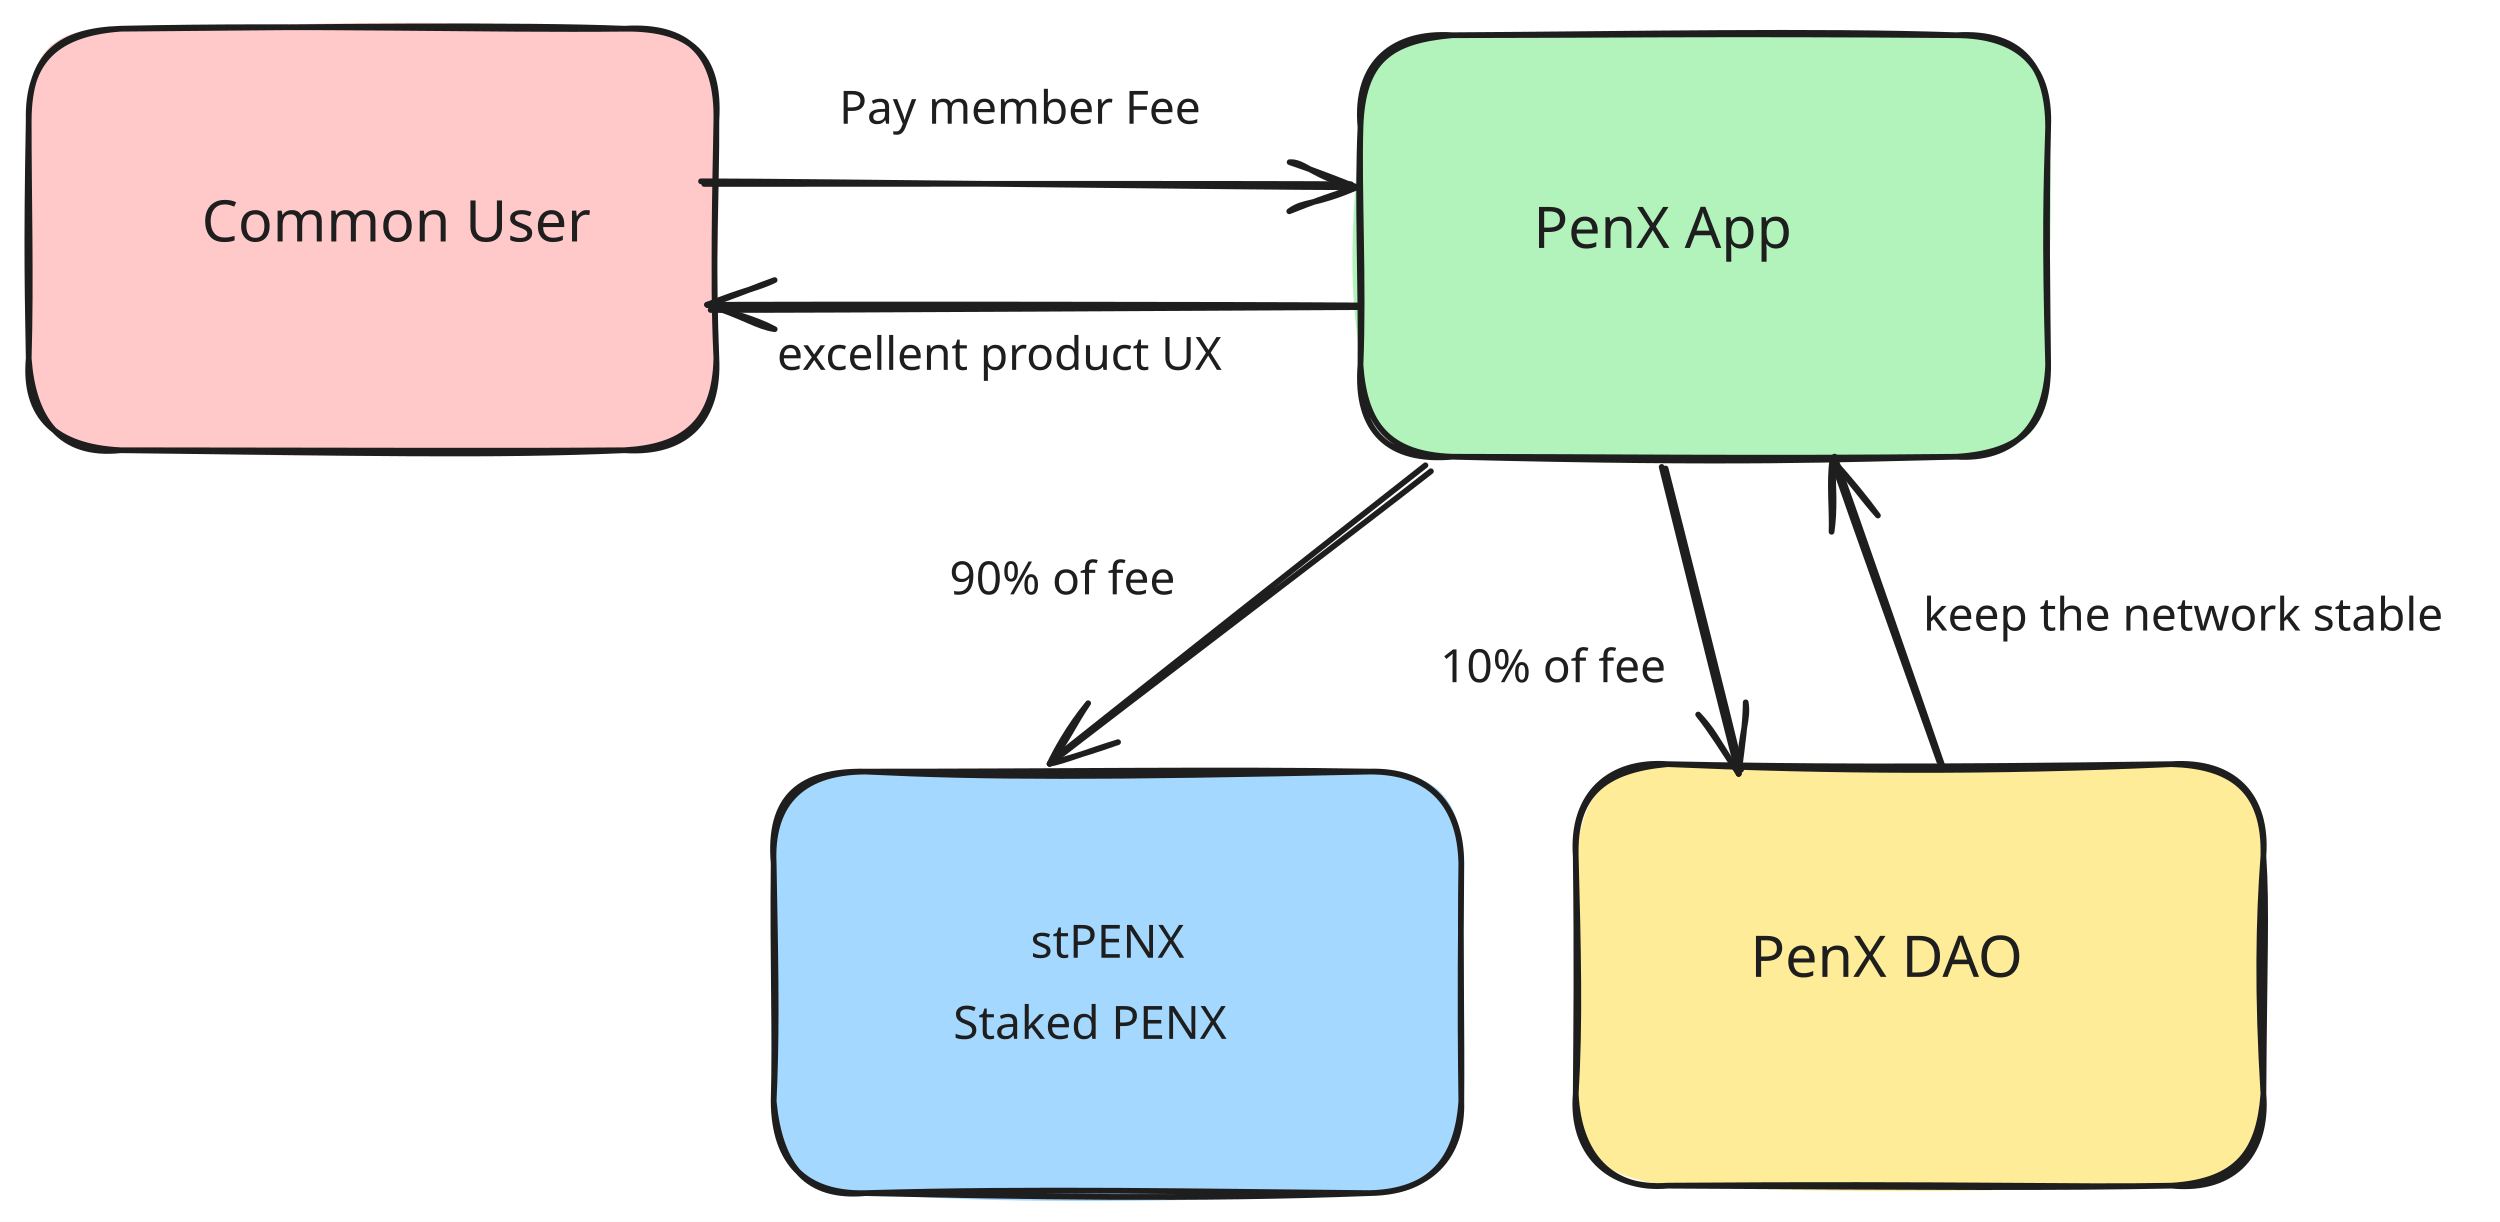
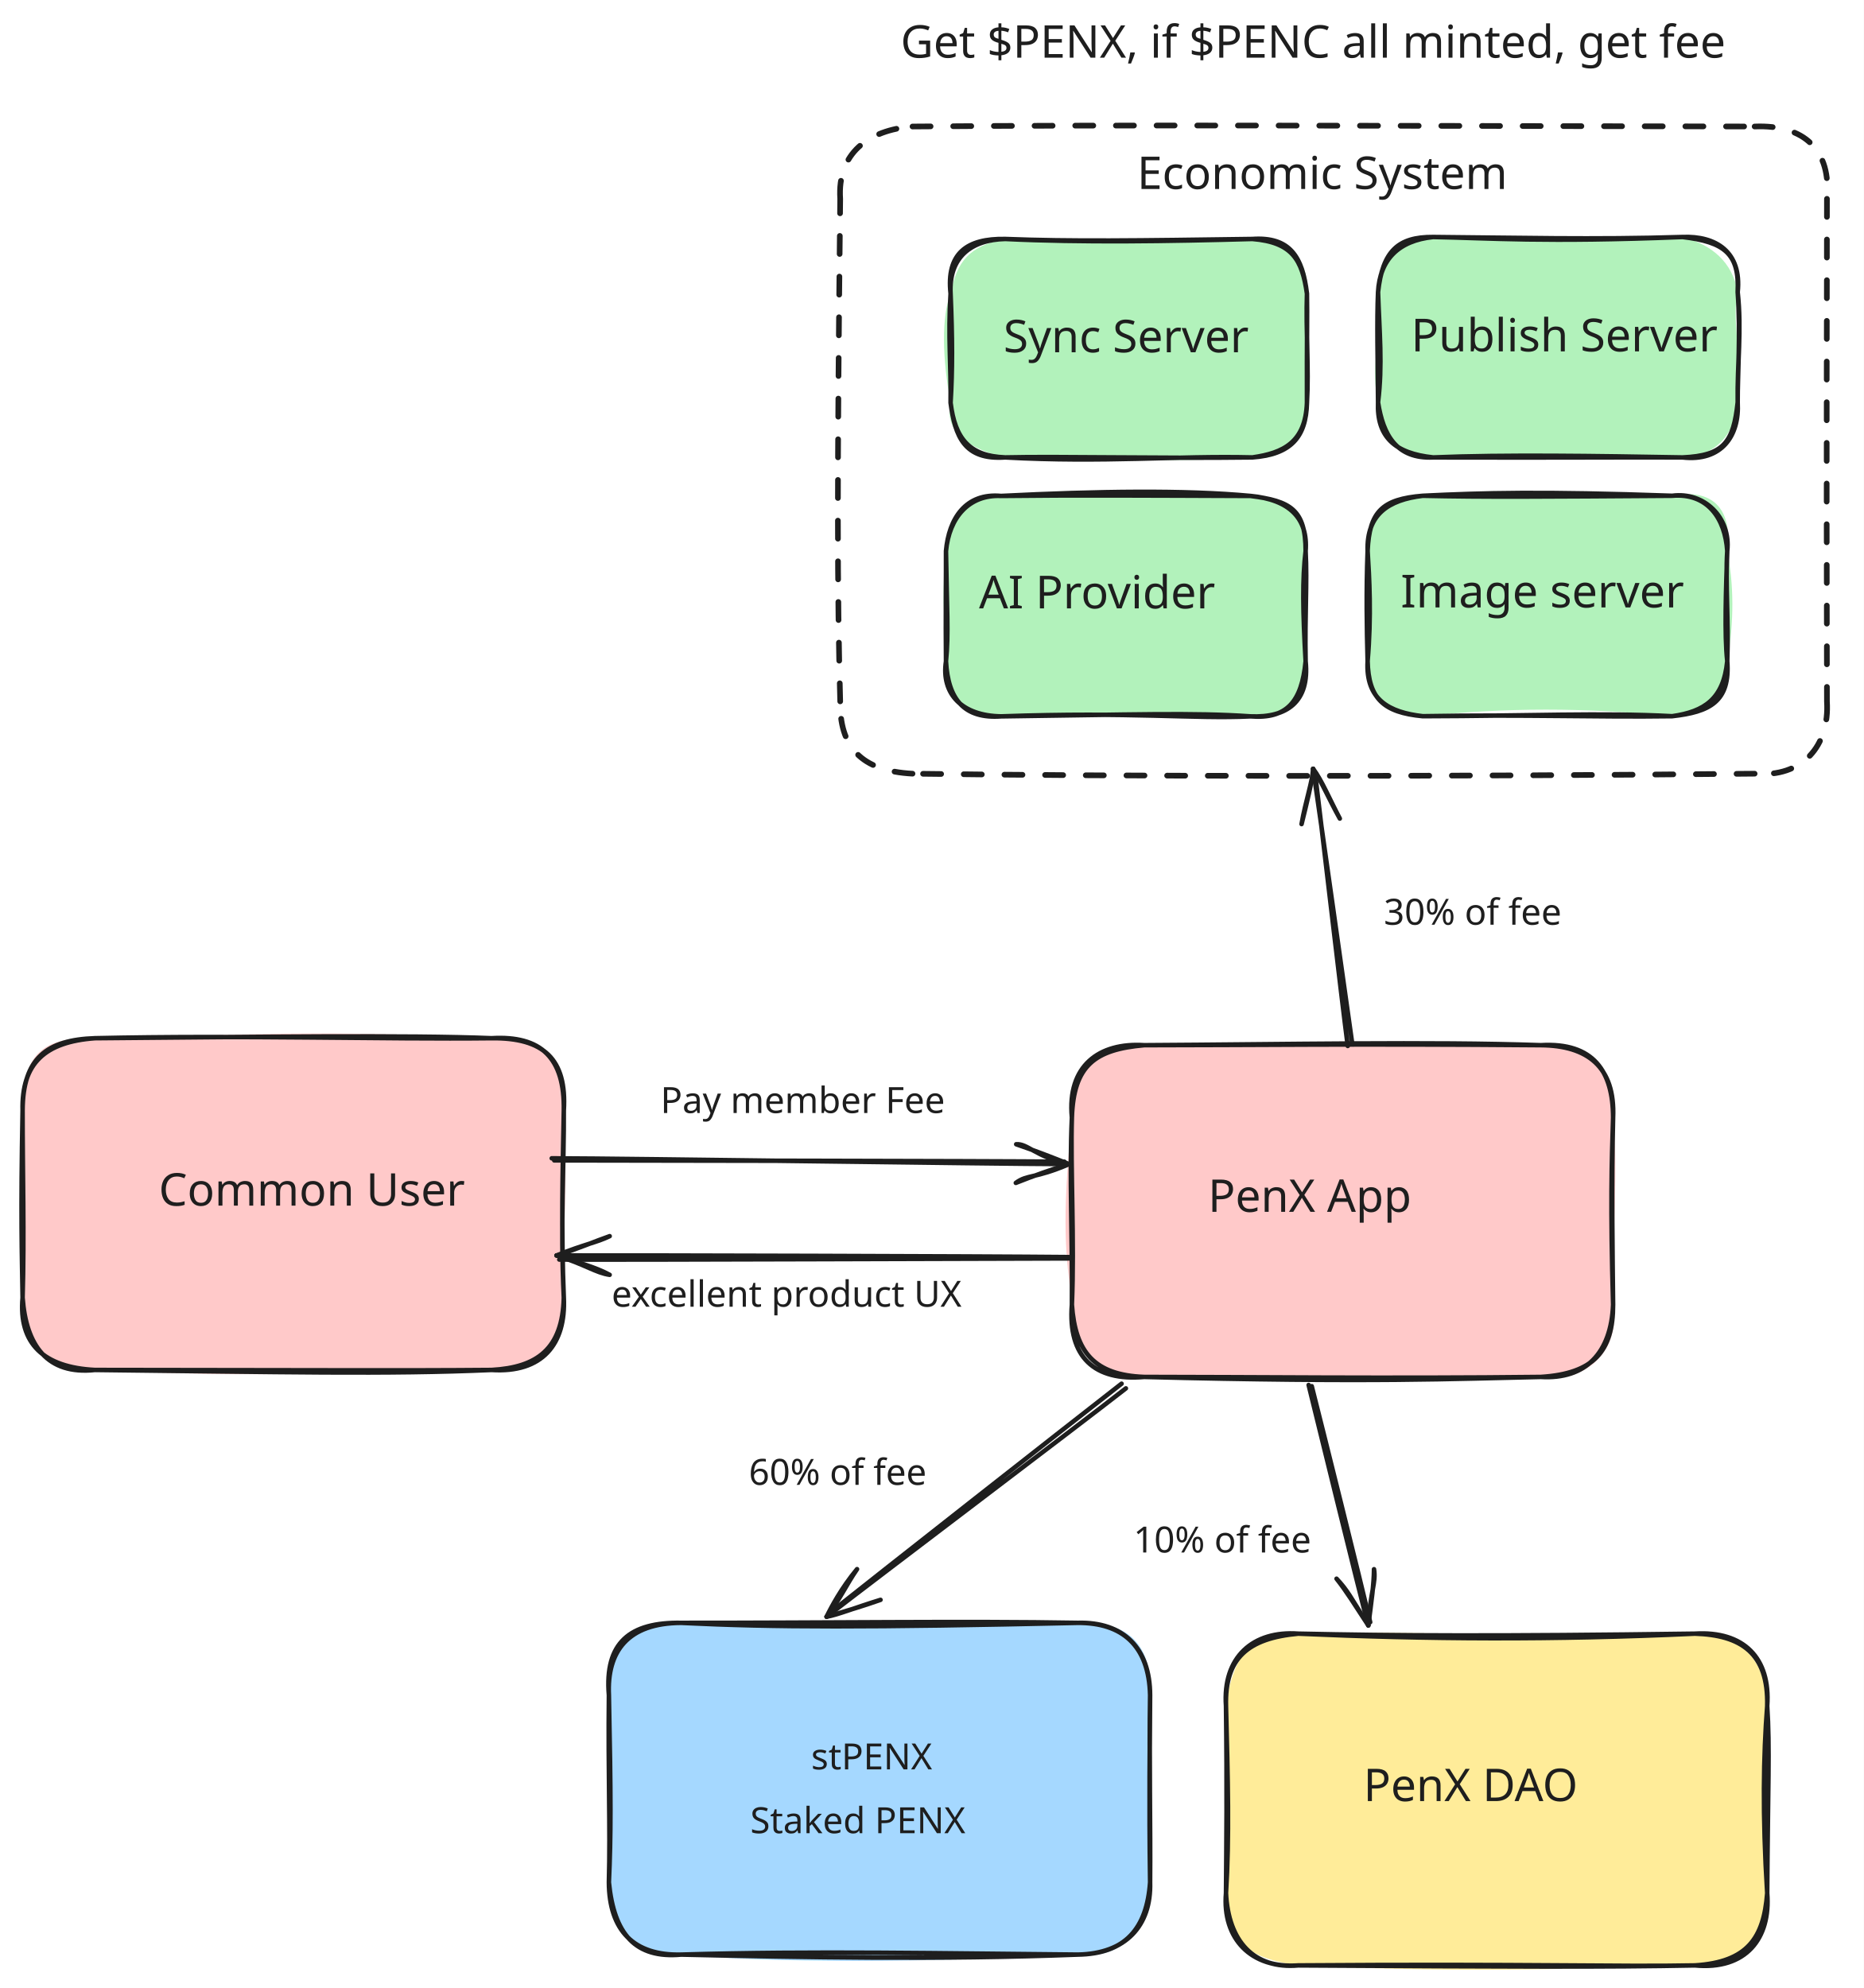
- <svg xmlns="http://www.w3.org/2000/svg" version="1.1" viewBox="0 0 870.701 425.537" width="870.701" height="425.537">
+ <svg xmlns="http://www.w3.org/2000/svg" version="1.1" viewBox="0 0 824.776 879.771" width="824.776" height="879.771">
  <defs>
    <style class="style-fonts">
      @font-face {
        font-family: "Virgil";
        src: url("https://excalidraw.com/Virgil.woff2");
      }
      @font-face {
        font-family: "Cascadia";
        src: url("https://excalidraw.com/Cascadia.woff2");
      }
      @font-face {
        font-family: "Assistant";
        src: url("https://excalidraw.com/Assistant-Regular.woff2");
      }
    </style>
  </defs>
-   <rect x="0" y="0" width="870.701" height="425.537" fill="#ffffff" />
-   <g stroke-linecap="round" transform="translate(10 10) rotate(0 119.752 73.4043)">
+   <rect x="0" y="0" width="824.776" height="879.771" fill="#ffffff" />
+   <g stroke-linecap="round" transform="translate(371.8146 55.98508) rotate(0 218.3293 143.2019)">
+     <path d="M32 0 C128.86 -0.82, 228.05 -0.31, 404.66 0 M404.66 0 C426.77 -0.9, 438.65 10.51, 436.66 32 M436.66 32 C436.68 76.41, 436.37 124.31, 436.66 254.4 M436.66 254.4 C437.88 274.08, 425.89 288.23, 404.66 286.4 M404.66 286.4 C264 287.77, 123.61 287.62, 32 286.4 M32 286.4 C9.14 285.18, -0.35 274.43, 0 254.4 M0 254.4 C-1.35 205.34, -1.38 158.13, 0 32 M0 32 C-1.29 12.04, 12.24 1.57, 32 0" stroke="#1e1e1e" stroke-width="2.5" fill="none" stroke-dasharray="8 10" />
+   </g>
+   <g stroke-linecap="round" transform="translate(10 459.4523) rotate(0 119.752 73.4043)">
    <path d="M32 0 C78.46 -0.41, 122.63 -4.45, 207.5 0 C227.02 -2.96, 241.82 9.95, 239.5 32 C241.33 60.83, 239.05 86.01, 239.5 114.81 C238.18 133.16, 231.02 145.87, 207.5 146.81 C164.87 145.57, 126.8 151.62, 32 146.81 C9.09 147.15, 1.52 136.42, 0 114.81 C1.79 84.25, -1.83 59.3, 0 32 C-0.14 7.37, 8.47 -0.69, 32 0" stroke="none" stroke-width="0" fill="#ffc9c9" />
    <path d="M32 0 C101.46 -0.59, 171.5 -1.47, 207.5 0 M32 0 C96.13 -1.43, 160.68 0.53, 207.5 0 M207.5 0 C229.47 -1.31, 239.94 8.67, 239.5 32 M207.5 0 C230.47 -0.29, 240.94 9.13, 239.5 32 M239.5 32 C239.65 55.26, 237.93 81.75, 239.5 114.81 M239.5 32 C238.99 58.63, 238.32 85.64, 239.5 114.81 M239.5 114.81 C240.5 135.46, 229.93 148.26, 207.5 146.81 M239.5 114.81 C238.94 137.55, 227.65 145.71, 207.5 146.81 M207.5 146.81 C166.84 147.16, 126.7 146.88, 32 146.81 M207.5 146.81 C161.21 148.85, 114.75 147.71, 32 146.81 M32 146.81 C9.31 145.66, -1.84 135.22, 0 114.81 M32 146.81 C10.93 149.07, 1.54 136.02, 0 114.81 M0 114.81 C-0.3 95.3, -0.89 78.65, 0 32 M0 114.81 C0.81 87.24, -0.02 58.64, 0 32 M0 32 C0.07 8.77, 10.76 0.73, 32 0 M0 32 C-0.5 10.99, 9.99 1.62, 32 0" stroke="#1e1e1e" stroke-width="2" fill="none" />
  </g>
-   <g transform="translate(70.24219 68.57812) rotate(0 62.18995 12.5)">
+   <g transform="translate(70.24219 518.0304) rotate(0 62.18995 12.5)">
    <text x="0" y="0" font-family="Virgil, Segoe UI Emoji" font-size="20px" fill="#1e1e1e" text-anchor="start" style="white-space: pre;" direction="ltr" dominant-baseline="text-before-edge">Common User</text>
  </g>
-   <g stroke-linecap="round" transform="translate(473.8262 12.26367) rotate(0 119.752 73.4043)">
-     <path d="M32 0 C74.98 -0.95, 119.67 0.57, 207.5 0 C231.39 1.4, 239.87 9.92, 239.5 32 C241.8 55.76, 239.36 79.67, 239.5 114.81 C243.03 135.41, 227.01 149.92, 207.5 146.81 C142.11 146.51, 76.68 147.55, 32 146.81 C13.86 150.11, 0.89 137.92, 0 114.81 C-2.53 92.78, -4.8 80.56, 0 32 C0.02 11.75, 8.7 0.5, 32 0" stroke="none" stroke-width="0" fill="#b2f2bb" />
+   <g stroke-linecap="round" transform="translate(474.3418 462.539) rotate(0 119.752 73.4043)">
+     <path d="M32 0 C74.98 -0.95, 119.67 0.57, 207.5 0 C231.39 1.4, 239.87 9.92, 239.5 32 C241.8 55.76, 239.36 79.67, 239.5 114.81 C243.03 135.41, 227.01 149.92, 207.5 146.81 C142.11 146.51, 76.68 147.55, 32 146.81 C13.86 150.11, 0.89 137.92, 0 114.81 C-2.53 92.78, -4.8 80.56, 0 32 C0.02 11.75, 8.7 0.5, 32 0" stroke="none" stroke-width="0" fill="#ffc9c9" />
    <path d="M32 0 C94.85 -0.35, 158.28 -1.68, 207.5 0 M32 0 C78.35 -0.01, 125.55 -0.68, 207.5 0 M207.5 0 C228.11 0.13, 240.48 9.52, 239.5 32 M207.5 0 C230.89 -1.37, 239.44 11.6, 239.5 32 M239.5 32 C238.76 61.16, 239.28 93.11, 239.5 114.81 M239.5 32 C238.86 52.15, 238.25 70.74, 239.5 114.81 M239.5 114.81 C238.67 136.12, 227.43 148.02, 207.5 146.81 M239.5 114.81 C239.54 135.36, 230.99 145.36, 207.5 146.81 M207.5 146.81 C169.2 147.61, 133.21 149.38, 32 146.81 M207.5 146.81 C141.18 147.56, 75.77 146.81, 32 146.81 M32 146.81 C9.86 146.01, 1.47 135.76, 0 114.81 M32 146.81 C10.06 148.75, -1.86 138.15, 0 114.81 M0 114.81 C1.18 87.08, -0.67 53.73, 0 32 M0 114.81 C0.3 85.72, -1.18 57.51, 0 32 M0 32 C0.77 8.85, 10.22 1.92, 32 0 M0 32 C-2.17 9.1, 11.99 -1.28, 32 0" stroke="#1e1e1e" stroke-width="2" fill="none" />
  </g>
-   <g transform="translate(534.0684 70.8418) rotate(0 44.14996 12.5)">
+   <g transform="translate(534.584 520.7746) rotate(0 44.14996 12.5)">
    <text x="0" y="0" font-family="Virgil, Segoe UI Emoji" font-size="20px" fill="#1e1e1e" text-anchor="start" style="white-space: pre;" direction="ltr" dominant-baseline="text-before-edge">PenX App</text>
  </g>
-   <g stroke-linecap="round" transform="translate(269.4512 268.7285) rotate(0 119.752 73.4043)">
+   <g stroke-linecap="round" transform="translate(269.4512 718.1808) rotate(0 119.752 73.4043)">
    <path d="M32 0 C79.59 -2.62, 134.45 1.57, 207.5 0 C227.35 -1.09, 240.76 7.54, 239.5 32 C240.25 51.38, 237.48 71.32, 239.5 114.81 C242.91 133.36, 226.2 149.83, 207.5 146.81 C140.55 150.47, 70.44 150.53, 32 146.81 C10.81 149.17, -0.56 134.27, 0 114.81 C-1.01 83.86, 1.52 48.68, 0 32 C0.63 10.61, 10.31 -3.31, 32 0" stroke="none" stroke-width="0" fill="#a5d8ff" />
    <path d="M32 0 C73.59 2.02, 113.95 2.06, 207.5 0 M32 0 C95.05 0.05, 158.51 -0.86, 207.5 0 M207.5 0 C227.07 -0.11, 239 9.94, 239.5 32 M207.5 0 C227.75 -0.57, 239.47 11.26, 239.5 32 M239.5 32 C239.42 54.29, 238.97 77.3, 239.5 114.81 M239.5 32 C239.05 60.28, 239.72 90.32, 239.5 114.81 M239.5 114.81 C238.08 135.26, 228.52 146.51, 207.5 146.81 M239.5 114.81 C240.09 134.12, 228.62 146.47, 207.5 146.81 M207.5 146.81 C148.96 146.32, 90.36 145.1, 32 146.81 M207.5 146.81 C146.48 149.16, 85.91 147.99, 32 146.81 M32 146.81 C11.11 147.36, 0.11 136.23, 0 114.81 M32 146.81 C11.71 148.66, 2.25 137.82, 0 114.81 M0 114.81 C0.93 94.28, 0.92 77.06, 0 32 M0 114.81 C0.67 90.38, -0.4 66.76, 0 32 M0 32 C-1.97 8.69, 9.23 -0.35, 32 0 M0 32 C-0.94 12.59, 8.42 0.08, 32 0" stroke="#1e1e1e" stroke-width="2" fill="none" />
  </g>
-   <g transform="translate(332.0059 349.3965) rotate(0 52.15997 10)">
+   <g transform="translate(332.0059 798.8488) rotate(0 52.15997 10)">
    <text x="0" y="0" font-family="Virgil, Segoe UI Emoji" font-size="16px" fill="#1e1e1e" text-anchor="start" style="white-space: pre;" direction="ltr" dominant-baseline="text-before-edge">Staked PENX</text>
  </g>
-   <g stroke-linecap="round" transform="translate(548.7988 266.1348) rotate(0 119.752 73.4043)">
+   <g stroke-linecap="round" transform="translate(542.5382 722.962) rotate(0 119.752 73.4043)">
    <path d="M32 0 C73.84 -1.73, 113.02 1.75, 207.5 0 C229.78 0.67, 238.64 12.47, 239.5 32 C239.28 63.88, 238.37 99.03, 239.5 114.81 C237.16 137.02, 230.65 147.29, 207.5 146.81 C160.92 147.66, 116.15 150.67, 32 146.81 C10.16 143.57, 0.24 137.07, 0 114.81 C0.75 89.69, 2.12 58.5, 0 32 C3.22 8.96, 11.49 -0.76, 32 0" stroke="none" stroke-width="0" fill="#ffec99" />
    <path d="M32 0 C88.51 2.5, 144.69 2.89, 207.5 0 M32 0 C75.15 0.91, 119.46 1.19, 207.5 0 M207.5 0 C229.02 -1.31, 241.04 10.71, 239.5 32 M207.5 0 C227.77 0.61, 240.13 8.51, 239.5 32 M239.5 32 C237.83 54.01, 237.34 79.85, 239.5 114.81 M239.5 32 C240.71 50.38, 239.79 68.26, 239.5 114.81 M239.5 114.81 C238.02 134.64, 230.77 145.36, 207.5 146.81 M239.5 114.81 C241.12 134.87, 230.11 148.96, 207.5 146.81 M207.5 146.81 C173.09 147.49, 135.48 146.06, 32 146.81 M207.5 146.81 C168.47 147.58, 126.74 147.38, 32 146.81 M32 146.81 C12.38 148.56, 1.02 136.2, 0 114.81 M32 146.81 C11.05 148.34, -1.71 135.01, 0 114.81 M0 114.81 C1.52 90.42, 0.83 63.95, 0 32 M0 114.81 C0.17 91.7, 0.47 69.74, 0 32 M0 32 C-1.55 10.35, 11.93 -1.45, 32 0 M0 32 C-0.58 10.88, 9.6 2.04, 32 0" stroke="#1e1e1e" stroke-width="2" fill="none" />
  </g>
-   <g transform="translate(609.6309 324.7129) rotate(0 49.34997 12.5)">
+   <g transform="translate(603.3702 781.5401) rotate(0 49.34997 12.5)">
    <text x="0" y="0" font-family="Virgil, Segoe UI Emoji" font-size="20px" fill="#1e1e1e" text-anchor="start" style="white-space: pre;" direction="ltr" dominant-baseline="text-before-edge">PenX DAO</text>
  </g>
  <g stroke-linecap="round">
-     <g transform="translate(244.5781 63.83594) rotate(0 113.5566 0.6205718)">
-       <path d="M0.68 0.23 C38.53 0.2, 188 0.07, 225.92 0.33 M-0.42 -0.69 C37.87 -0.65, 189.93 1.32, 228.01 1.39" stroke="#1e1e1e" stroke-width="2" fill="none" />
+     <g transform="translate(244.5781 513.2882) rotate(0 113.8145 0.866519)">
+       <path d="M0.68 0.23 C38.61 0.28, 188.43 0.48, 226.44 0.82 M-0.42 -0.69 C37.96 -0.57, 190.36 1.73, 228.52 1.88" stroke="#1e1e1e" stroke-width="2" fill="none" />
    </g>
-     <g transform="translate(244.5781 63.83594) rotate(0 113.5566 0.6205718)">
-       <path d="M204.45 9.75 C209.65 5.91, 212.59 8.04, 228.01 1.39 M204.45 9.75 C212.36 6.58, 220.3 3.74, 228.01 1.39" stroke="#1e1e1e" stroke-width="2" fill="none" />
+     <g transform="translate(244.5781 513.2882) rotate(0 113.8145 0.866519)">
+       <path d="M204.95 10.19 C210.15 6.36, 213.09 8.5, 228.52 1.88 M204.95 10.19 C212.87 7.04, 220.81 4.21, 228.52 1.88" stroke="#1e1e1e" stroke-width="2" fill="none" />
    </g>
-     <g transform="translate(244.5781 63.83594) rotate(0 113.5566 0.6205718)">
-       <path d="M204.58 -7.35 C209.84 -7.67, 212.74 -2.03, 228.01 1.39 M204.58 -7.35 C212.62 -4.64, 220.51 -1.59, 228.01 1.39" stroke="#1e1e1e" stroke-width="2" fill="none" />
+     <g transform="translate(244.5781 513.2882) rotate(0 113.8145 0.866519)">
+       <path d="M205.12 -6.91 C210.37 -7.22, 213.27 -1.56, 228.52 1.88 M205.12 -6.91 C213.15 -4.18, 221.03 -1.12, 228.52 1.88" stroke="#1e1e1e" stroke-width="2" fill="none" />
    </g>
  </g>
  <mask />
-   <g transform="translate(292.2812 30.67969) rotate(0 62.10397 10)">
+   <g transform="translate(292.2812 480.132) rotate(0 62.10397 10)">
    <text x="0" y="0" font-family="Virgil, Segoe UI Emoji" font-size="16px" fill="#1e1e1e" text-anchor="start" style="white-space: pre;" direction="ltr" dominant-baseline="text-before-edge">Pay member Fee</text>
  </g>
  <g stroke-linecap="round">
-     <g transform="translate(496.9995 163.0938) rotate(0 -65.51386 51.22656)">
-       <path d="M-0.55 -1.03 C-22.48 16.12, -109.05 84.48, -130.68 101.75 M1.36 1.04 C-20.77 18.43, -109.43 85.76, -131.44 102.92" stroke="#1e1e1e" stroke-width="2" fill="none" />
+     <g transform="translate(496.8768 613.369) rotate(0 -65.33353 50.81506)">
+       <path d="M-0.55 -1.03 C-22.42 15.98, -108.75 83.79, -130.31 100.93 M1.36 1.04 C-20.71 18.29, -109.13 85.08, -131.08 102.1" stroke="#1e1e1e" stroke-width="2" fill="none" />
    </g>
-     <g transform="translate(496.9995 163.0938) rotate(0 -65.51386 51.22656)">
-       <path d="M-118.02 81.83 C-124.97 90.27, -129.46 98.78, -131.44 102.92 M-118.02 81.83 C-122.93 89, -125.36 94.91, -131.44 102.92" stroke="#1e1e1e" stroke-width="2" fill="none" />
+     <g transform="translate(496.8768 613.369) rotate(0 -65.33353 50.81506)">
+       <path d="M-117.61 81.04 C-124.58 89.47, -129.08 97.97, -131.08 102.1 M-117.61 81.04 C-122.54 88.2, -124.98 94.1, -131.08 102.1" stroke="#1e1e1e" stroke-width="2" fill="none" />
    </g>
-     <g transform="translate(496.9995 163.0938) rotate(0 -65.51386 51.22656)">
-       <path d="M-107.6 95.39 C-118.34 98.69, -126.73 102.11, -131.44 102.92 M-107.6 95.39 C-115.82 98.3, -121.5 99.99, -131.44 102.92" stroke="#1e1e1e" stroke-width="2" fill="none" />
+     <g transform="translate(496.8768 613.369) rotate(0 -65.33353 50.81506)">
+       <path d="M-107.22 94.63 C-117.96 97.91, -126.37 101.31, -131.08 102.1 M-107.22 94.63 C-115.44 97.52, -121.13 99.19, -131.08 102.1" stroke="#1e1e1e" stroke-width="2" fill="none" />
    </g>
  </g>
  <mask />
  <g stroke-linecap="round">
-     <g transform="translate(579.9387 162.207) rotate(0 13.10765 53.04199)">
-       <path d="M0.16 0.96 C4.71 18.66, 22.27 88.39, 26.44 105.86 M-1.21 0.42 C3.28 18.34, 20.82 89.53, 25.61 107.29" stroke="#1e1e1e" stroke-width="2" fill="none" />
+     <g transform="translate(580.3185 612.4823) rotate(0 12.90282 52.81472)">
+       <path d="M0.16 0.96 C4.64 18.59, 21.93 88.01, 26.03 105.41 M-1.21 0.42 C3.21 18.26, 20.48 89.15, 25.2 106.83" stroke="#1e1e1e" stroke-width="2" fill="none" />
    </g>
-     <g transform="translate(579.9387 162.207) rotate(0 13.10765 53.04199)">
-       <path d="M11.5 86.65 C16.25 91.7, 17.49 94.29, 25.61 107.29 M11.5 86.65 C16.06 92.39, 19.63 98.21, 25.61 107.29" stroke="#1e1e1e" stroke-width="2" fill="none" />
+     <g transform="translate(580.3185 612.4823) rotate(0 12.90282 52.81472)">
+       <path d="M11.14 86.16 C15.88 91.22, 17.11 93.81, 25.2 106.83 M11.14 86.16 C15.69 91.91, 19.24 97.74, 25.2 106.83" stroke="#1e1e1e" stroke-width="2" fill="none" />
    </g>
-     <g transform="translate(579.9387 162.207) rotate(0 13.10765 53.04199)">
-       <path d="M28.06 82.41 C29.04 88.44, 26.51 91.99, 25.61 107.29 M28.06 82.41 C28.02 89.28, 27 96.27, 25.61 107.29" stroke="#1e1e1e" stroke-width="2" fill="none" />
+     <g transform="translate(580.3185 612.4823) rotate(0 12.90282 52.81472)">
+       <path d="M27.72 81.96 C28.68 87.99, 26.14 91.54, 25.2 106.83 M27.72 81.96 C27.66 88.83, 26.62 95.82, 25.2 106.83" stroke="#1e1e1e" stroke-width="2" fill="none" />
    </g>
  </g>
  <mask />
-   <g transform="translate(358.9453 321.1484) rotate(0 29.47997 10)">
+   <g transform="translate(358.9453 770.6007) rotate(0 29.47997 10)">
    <text x="0" y="0" font-family="Virgil, Segoe UI Emoji" font-size="16px" fill="#1e1e1e" text-anchor="start" style="white-space: pre;" direction="ltr" dominant-baseline="text-before-edge">stPENX</text>
  </g>
-   <g transform="translate(330.6914 194.582) rotate(0 46.84797 10)">
-     <text x="0" y="0" font-family="Virgil, Segoe UI Emoji" font-size="16px" fill="#1e1e1e" text-anchor="start" style="white-space: pre;" direction="ltr" dominant-baseline="text-before-edge">90% of fee</text>
+   <g transform="translate(331.3764 644.6934) rotate(0 47.09597 10)">
+     <text x="0" y="0" font-family="Virgil, Segoe UI Emoji" font-size="16px" fill="#1e1e1e" text-anchor="start" style="white-space: pre;" direction="ltr" dominant-baseline="text-before-edge">60% of fee</text>
  </g>
-   <g transform="translate(501.5856 225.1797) rotate(0 44.14397 10)">
+   <g transform="translate(501.5856 674.632) rotate(0 44.14397 10)">
    <text x="0" y="0" font-family="Virgil, Segoe UI Emoji" font-size="16px" fill="#1e1e1e" text-anchor="start" style="white-space: pre;" direction="ltr" dominant-baseline="text-before-edge">10% of fee</text>
  </g>
  <g stroke-linecap="round">
-     <g transform="translate(472.8262 106.0895) rotate(0 -112.4209 0.6505703)">
-       <path d="M0.74 0.87 C-36.88 1.01, -187.72 1.94, -225.32 1.87 M-0.34 0.28 C-38.18 -0.02, -188.97 -0.12, -226.52 0.05" stroke="#1e1e1e" stroke-width="2" fill="none" />
+     <g transform="translate(473.3418 556.0312) rotate(0 -112.6787 0.4058332)">
+       <path d="M0.74 0.87 C-36.96 0.93, -188.15 1.53, -225.84 1.38 M-0.34 0.28 C-38.27 -0.1, -189.4 -0.53, -227.04 -0.44" stroke="#1e1e1e" stroke-width="2" fill="none" />
    </g>
-     <g transform="translate(472.8262 106.0895) rotate(0 -112.4209 0.6505703)">
-       <path d="M-203.04 -8.54 C-209.28 -6.36, -217.52 -2.78, -226.52 0.05 M-203.04 -8.54 C-209.28 -5.52, -213.71 -5.17, -226.52 0.05" stroke="#1e1e1e" stroke-width="2" fill="none" />
+     <g transform="translate(473.3418 556.0312) rotate(0 -112.6787 0.4058332)">
+       <path d="M-203.54 -8.98 C-209.78 -6.82, -218.03 -3.25, -227.04 -0.44 M-203.54 -8.98 C-209.78 -5.97, -214.22 -5.63, -227.04 -0.44" stroke="#1e1e1e" stroke-width="2" fill="none" />
    </g>
-     <g transform="translate(472.8262 106.0895) rotate(0 -112.4209 0.6505703)">
-       <path d="M-203.02 8.56 C-209.4 5.09, -217.65 3.03, -226.52 0.05 M-203.02 8.56 C-209.18 7.68, -213.62 4.13, -226.52 0.05" stroke="#1e1e1e" stroke-width="2" fill="none" />
+     <g transform="translate(473.3418 556.0312) rotate(0 -112.6787 0.4058332)">
+       <path d="M-203.55 8.13 C-209.93 4.64, -218.17 2.56, -227.04 -0.44 M-203.55 8.13 C-209.71 7.23, -214.14 3.67, -227.04 -0.44" stroke="#1e1e1e" stroke-width="2" fill="none" />
    </g>
  </g>
  <mask />
-   <g transform="translate(270.6445 116.4023) rotate(0 82.04795 10)">
+   <g transform="translate(270.6445 565.8546) rotate(0 82.04795 10)">
    <text x="0" y="0" font-family="Virgil, Segoe UI Emoji" font-size="16px" fill="#1e1e1e" text-anchor="start" style="white-space: pre;" direction="ltr" dominant-baseline="text-before-edge">excellent product UX</text>
  </g>
+   <g stroke-linecap="round" transform="translate(420.6625 105.7555) rotate(0 78.85009 48.3327)">
+     <path d="M24.17 0 C48.06 1.69, 71.52 2.56, 133.53 0 C147.85 -2.12, 158.93 7.98, 157.7 24.17 C155.3 41.79, 160.2 56.63, 157.7 72.5 C156.16 86.49, 148.05 99.19, 133.53 96.67 C94.32 99.18, 58.16 97.19, 24.17 96.67 C10.01 93.46, -3.22 86.2, 0 72.5 C-3.71 52.92, -4.08 34.26, 0 24.17 C2.8 9.86, 8.3 3.07, 24.17 0" stroke="none" stroke-width="0" fill="#b2f2bb" />
+     <path d="M24.17 0 C58.08 1.63, 96.67 1.03, 133.53 0 M24.17 0 C53.6 1.13, 82.11 0.71, 133.53 0 M133.53 0 C150.2 -1.14, 155.75 7.85, 157.7 24.17 M133.53 0 C151.32 1.45, 155.57 9.33, 157.7 24.17 M157.7 24.17 C157.17 40.75, 158.58 57.57, 157.7 72.5 M157.7 24.17 C157.9 34.32, 157.61 43.35, 157.7 72.5 M157.7 72.5 C157.34 87.77, 150.58 95.41, 133.53 96.67 M157.7 72.5 C157.04 89.93, 147.36 94.72, 133.53 96.67 M133.53 96.67 C99.74 95.86, 67.89 99.06, 24.17 96.67 M133.53 96.67 C91.13 97.19, 48.06 96.12, 24.17 96.67 M24.17 96.67 C8.43 96.07, 1.95 88.46, 0 72.5 M24.17 96.67 C5.95 97.93, 2.01 87.38, 0 72.5 M0 72.5 C0.25 56.65, -1.2 43.03, 0 24.17 M0 72.5 C0.86 58.14, 0.84 43.92, 0 24.17 M0 24.17 C-0.86 7.98, 9.25 0.33, 24.17 0 M0 24.17 C-1.96 6.31, 7.11 -0.3, 24.17 0" stroke="#1e1e1e" stroke-width="2" fill="none" />
+   </g>
+   <g transform="translate(444.0637 140.3783) rotate(0 56.30995 12.5)">
+     <text x="0" y="0" font-family="Virgil, Segoe UI Emoji" font-size="20px" fill="#1e1e1e" text-anchor="start" style="white-space: pre;" direction="ltr" dominant-baseline="text-before-edge">Sync Server</text>
+   </g>
+   <g stroke-linecap="round" transform="translate(609.8262 104.8831) rotate(0 79.57542 48.7773)">
+     <path d="M24.39 0 C50.55 -1.25, 81.5 1.67, 134.76 0 C147.56 3.36, 156.83 10.97, 159.15 24.39 C156.37 36.55, 160.94 49.12, 159.15 73.17 C157.72 88.47, 148.51 97.02, 134.76 97.55 C109.04 99.21, 81.95 98.47, 24.39 97.55 C6.38 95.57, 1.08 89.3, 0 73.17 C-3.48 56.91, 1.11 50.11, 0 24.39 C1 5.54, 10.72 3.43, 24.39 0" stroke="none" stroke-width="0" fill="#b2f2bb" />
+     <path d="M24.39 0 C49.44 0.44, 73.12 2.44, 134.76 0 M24.39 0 C60.37 0.28, 95.82 1.21, 134.76 0 M134.76 0 C149.4 -0.59, 161.02 6.47, 159.15 24.39 M134.76 0 C153.18 2.21, 160.01 7.29, 159.15 24.39 M159.15 24.39 C160.99 41.36, 158.91 55.93, 159.15 73.17 M159.15 24.39 C160.49 43.03, 159.08 60.86, 159.15 73.17 M159.15 73.17 C160.02 88.04, 151.99 99.5, 134.76 97.55 M159.15 73.17 C157.29 90.71, 153.06 96.76, 134.76 97.55 M134.76 97.55 C96.84 96.9, 56.11 96.24, 24.39 97.55 M134.76 97.55 C110.62 97.41, 87.58 97.7, 24.39 97.55 M24.39 97.55 C7.41 95.77, -0.63 88.49, 0 73.17 M24.39 97.55 C8.13 98.28, 2.22 87.58, 0 73.17 M0 73.17 C2.05 56.63, 0.58 42.01, 0 24.39 M0 73.17 C-0.13 55.1, -0.56 36.66, 0 24.39 M0 24.39 C1.99 6.3, 8.72 -0.12, 24.39 0 M0 24.39 C0.77 9.99, 9.05 1.61, 24.39 0" stroke="#1e1e1e" stroke-width="2" fill="none" />
+   </g>
+   <g transform="translate(624.4426 139.8243) rotate(0 69.02566 12.61499)">
+     <text x="0" y="0" font-family="Virgil, Segoe UI Emoji" font-size="20.184px" fill="#1e1e1e" text-anchor="start" style="white-space: pre;" direction="ltr" dominant-baseline="text-before-edge">Publish Server</text>
+   </g>
+   <g stroke-linecap="round" transform="translate(418.6268 219.4712) rotate(0 79.57542 48.7773)">
+     <path d="M24.39 0 C56.73 -4.18, 92.81 1.66, 134.76 0 C151.23 1.78, 157.39 7.61, 159.15 24.39 C160.65 37.03, 158.87 53.4, 159.15 73.17 C157.64 91.21, 154.62 96.61, 134.76 97.55 C95.6 94.56, 60.83 97.36, 24.39 97.55 C6.65 98.24, 1.84 87.52, 0 73.17 C0.59 59.39, -2.7 51.33, 0 24.39 C2.82 6.55, 7.61 -0.09, 24.39 0" stroke="none" stroke-width="0" fill="#b2f2bb" />
+     <path d="M24.39 0 C67.05 -2.14, 105.78 -2.7, 134.76 0 M24.39 0 C56.7 -0.38, 88.65 -0.18, 134.76 0 M134.76 0 C152.07 1.63, 160.26 9.93, 159.15 24.39 M134.76 0 C152.48 2.23, 159.14 6.03, 159.15 24.39 M159.15 24.39 C157.68 36.79, 157.9 51.17, 159.15 73.17 M159.15 24.39 C159.9 38.73, 158.75 52.2, 159.15 73.17 M159.15 73.17 C160.98 91.11, 150.89 98.24, 134.76 97.55 M159.15 73.17 C157.44 91.17, 150.78 98.82, 134.76 97.55 M134.76 97.55 C109.43 98.74, 82.84 95.48, 24.39 97.55 M134.76 97.55 C109.61 95.82, 83.03 96.77, 24.39 97.55 M24.39 97.55 C8.06 98.72, 0.9 90.09, 0 73.17 M24.39 97.55 C7.16 97.32, -2.19 87.72, 0 73.17 M0 73.17 C1.21 61.27, 0.35 49.1, 0 24.39 M0 73.17 C-0.2 53.94, 0.06 33.95, 0 24.39 M0 24.39 C1.27 10.01, 8.64 -1.46, 24.39 0 M0 24.39 C1.36 9.62, 10.14 -0.69, 24.39 0" stroke="#1e1e1e" stroke-width="2" fill="none" />
+   </g>
+   <g transform="translate(433.2432 253.5666) rotate(0 56.84703 12.61499)">
+     <text x="0" y="0" font-family="Virgil, Segoe UI Emoji" font-size="20.184px" fill="#1e1e1e" text-anchor="start" style="white-space: pre;" direction="ltr" dominant-baseline="text-before-edge">AI Provider</text>
+   </g>
+   <g stroke-linecap="round" transform="translate(605.2087 219.4003) rotate(0 79.57542 48.7773)">
+     <path d="M24.39 0 C45.19 2.33, 71.35 0.38, 134.76 0 C152.2 -3.48, 161.63 5.42, 159.15 24.39 C162.03 38.98, 162.29 55.46, 159.15 73.17 C159.07 86.87, 153.42 96.78, 134.76 97.55 C95.86 93.67, 61.46 93.69, 24.39 97.55 C10.1 95.91, -3.28 90.1, 0 73.17 C1.86 57.12, 2 42.62, 0 24.39 C0.2 6.47, 11.43 0.86, 24.39 0" stroke="none" stroke-width="0" fill="#b2f2bb" />
+     <path d="M24.39 0 C50.79 -1.29, 77.03 -2.02, 134.76 0 M24.39 0 C51.64 0.59, 77.31 0.39, 134.76 0 M134.76 0 C150.48 -1.38, 158.21 10.09, 159.15 24.39 M134.76 0 C148.89 -1.92, 160.79 9.59, 159.15 24.39 M159.15 24.39 C158.62 40.84, 157.85 61.29, 159.15 73.17 M159.15 24.39 C158.28 38.94, 159.8 55.52, 159.15 73.17 M159.15 73.17 C160.51 91.17, 151.39 95.69, 134.76 97.55 M159.15 73.17 C157.53 89.92, 149.01 95.53, 134.76 97.55 M134.76 97.55 C101.17 98.02, 70.32 96.75, 24.39 97.55 M134.76 97.55 C103.87 95.9, 71.81 97.44, 24.39 97.55 M24.39 97.55 C6.82 95.91, 0.4 89.64, 0 73.17 M24.39 97.55 C9.54 95.86, -0.95 90.27, 0 73.17 M0 73.17 C1.72 53.32, 0.74 36, 0 24.39 M0 73.17 C-0.4 58.14, -0.66 42.53, 0 24.39 M0 24.39 C0.79 6.99, 6.35 1.48, 24.39 0 M0 24.39 C-0.48 8.19, 9.21 1.84, 24.39 0" stroke="#1e1e1e" stroke-width="2" fill="none" />
+   </g>
+   <g transform="translate(619.8251 253.148) rotate(0 64.70713 12.61499)">
+     <text x="0" y="0" font-family="Virgil, Segoe UI Emoji" font-size="20.184px" fill="#1e1e1e" text-anchor="start" style="white-space: pre;" direction="ltr" dominant-baseline="text-before-edge">Image server</text>
+   </g>
+   <g transform="translate(503.205 68.108) rotate(0 79.69993 12.5)">
+     <text x="0" y="0" font-family="Virgil, Segoe UI Emoji" font-size="20px" fill="#1e1e1e" text-anchor="start" style="white-space: pre;" direction="ltr" dominant-baseline="text-before-edge">Economic System</text>
+   </g>
  <g stroke-linecap="round">
-     <g transform="translate(675.2891 266.1211) rotate(0 -18.35156 -53.20508)">
-       <path d="M1.02 0.06 C-5.06 -17.72, -29.88 -89.37, -36.35 -107.09 M0.1 -0.96 C-6.12 -18.55, -31.18 -88.6, -37.11 -105.91" stroke="#1e1e1e" stroke-width="2" fill="none" />
+     <g transform="translate(596.8411 462.7618) rotate(0 -7.569038 -60.59123)">
+       <path d="M-0.42 0.12 C-3.06 -19.96, -12.42 -100.66, -14.91 -120.68 M1.57 -0.86 C-1.3 -21.29, -12.77 -102.39, -15.74 -122.54" stroke="#1e1e1e" stroke-width="2" fill="none" />
    </g>
-     <g transform="translate(675.2891 266.1211) rotate(0 -18.35156 -53.20508)">
-       <path d="M-21.25 -86.58 C-26.03 -91.87, -32.19 -100.31, -37.11 -105.91 M-21.25 -86.58 C-25.21 -92.07, -30.79 -98.9, -37.11 -105.91" stroke="#1e1e1e" stroke-width="2" fill="none" />
+     <g transform="translate(596.8411 462.7618) rotate(0 -7.569038 -60.59123)">
+       <path d="M-3.93 -100.51 C-8.18 -108.54, -12.04 -117.68, -15.74 -122.54 M-3.93 -100.51 C-8.92 -109.48, -12.39 -117.69, -15.74 -122.54" stroke="#1e1e1e" stroke-width="2" fill="none" />
    </g>
-     <g transform="translate(675.2891 266.1211) rotate(0 -18.35156 -53.20508)">
-       <path d="M-37.39 -80.91 C-37.11 -88.1, -38.25 -98.31, -37.11 -105.91 M-37.39 -80.91 C-36.27 -88.21, -36.78 -96.81, -37.11 -105.91" stroke="#1e1e1e" stroke-width="2" fill="none" />
+     <g transform="translate(596.8411 462.7618) rotate(0 -7.569038 -60.59123)">
+       <path d="M-20.86 -98.07 C-18.68 -106.97, -16.11 -117.04, -15.74 -122.54 M-20.86 -98.07 C-19.15 -108.07, -15.92 -117.24, -15.74 -122.54" stroke="#1e1e1e" stroke-width="2" fill="none" />
    </g>
  </g>
  <mask />
-   <g transform="translate(669.7891 207.1875) rotate(0 95.45594 10)">
-     <text x="0" y="0" font-family="Virgil, Segoe UI Emoji" font-size="16px" fill="#1e1e1e" text-anchor="start" style="white-space: pre;" direction="ltr" dominant-baseline="text-before-edge">keep the network stable</text>
+   <g transform="translate(612.3836 396.8127) rotate(0 47.42397 10)">
+     <text x="0" y="0" font-family="Virgil, Segoe UI Emoji" font-size="16px" fill="#1e1e1e" text-anchor="start" style="white-space: pre;" direction="ltr" dominant-baseline="text-before-edge">30% of fee</text>
+   </g>
+   <g transform="translate(398.5359 10) rotate(0 208.1199 12.5)">
+     <text x="0" y="0" font-family="Virgil, Segoe UI Emoji" font-size="20px" fill="#1e1e1e" text-anchor="start" style="white-space: pre;" direction="ltr" dominant-baseline="text-before-edge">Get $PENX, if $PENC all minted, get fee</text>
  </g>
</svg>
